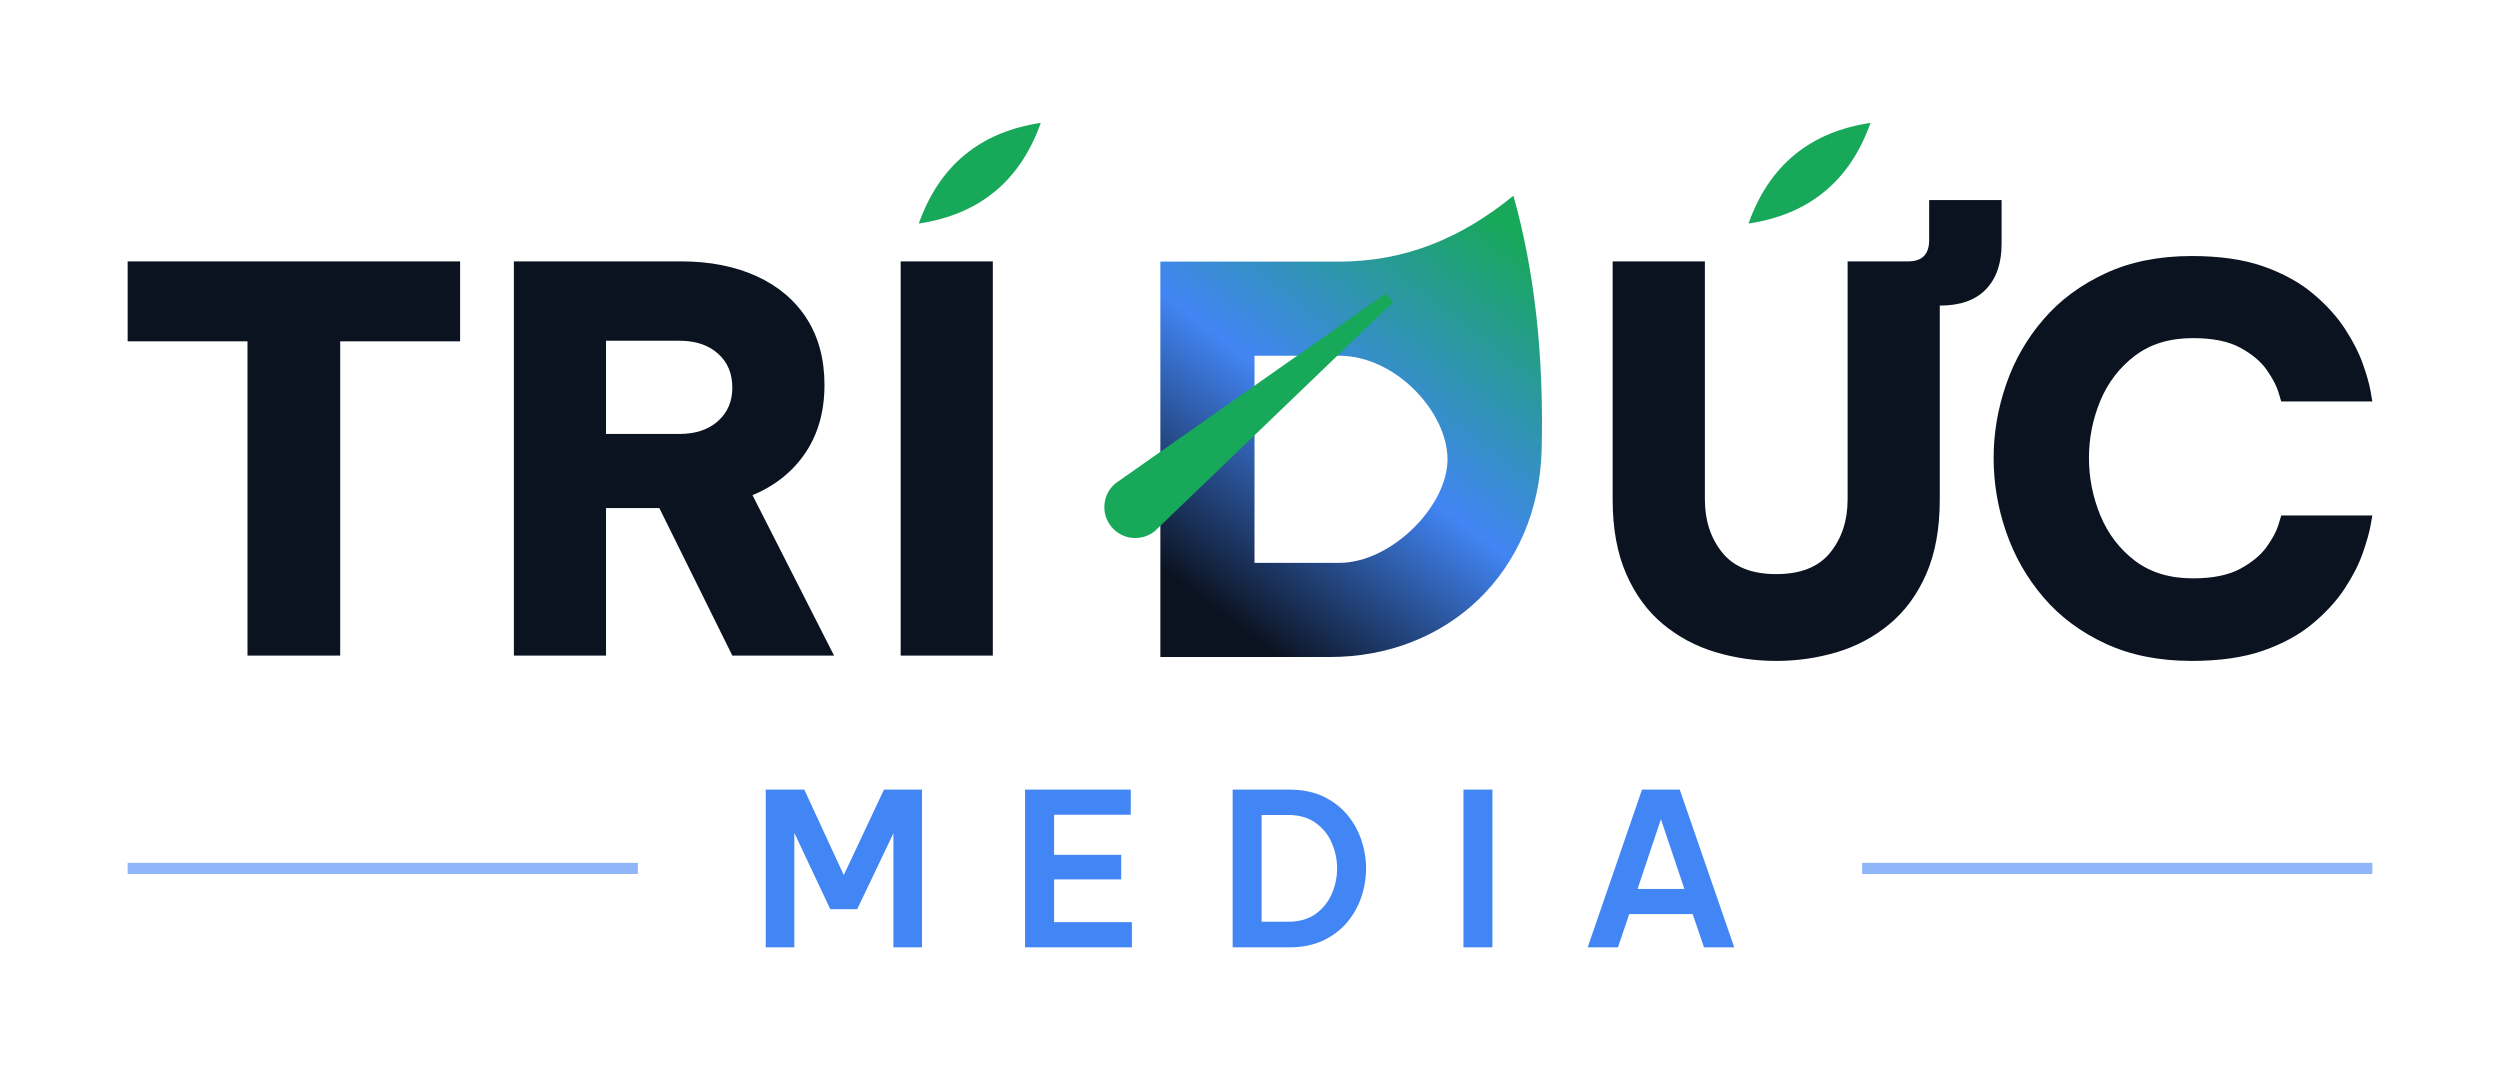
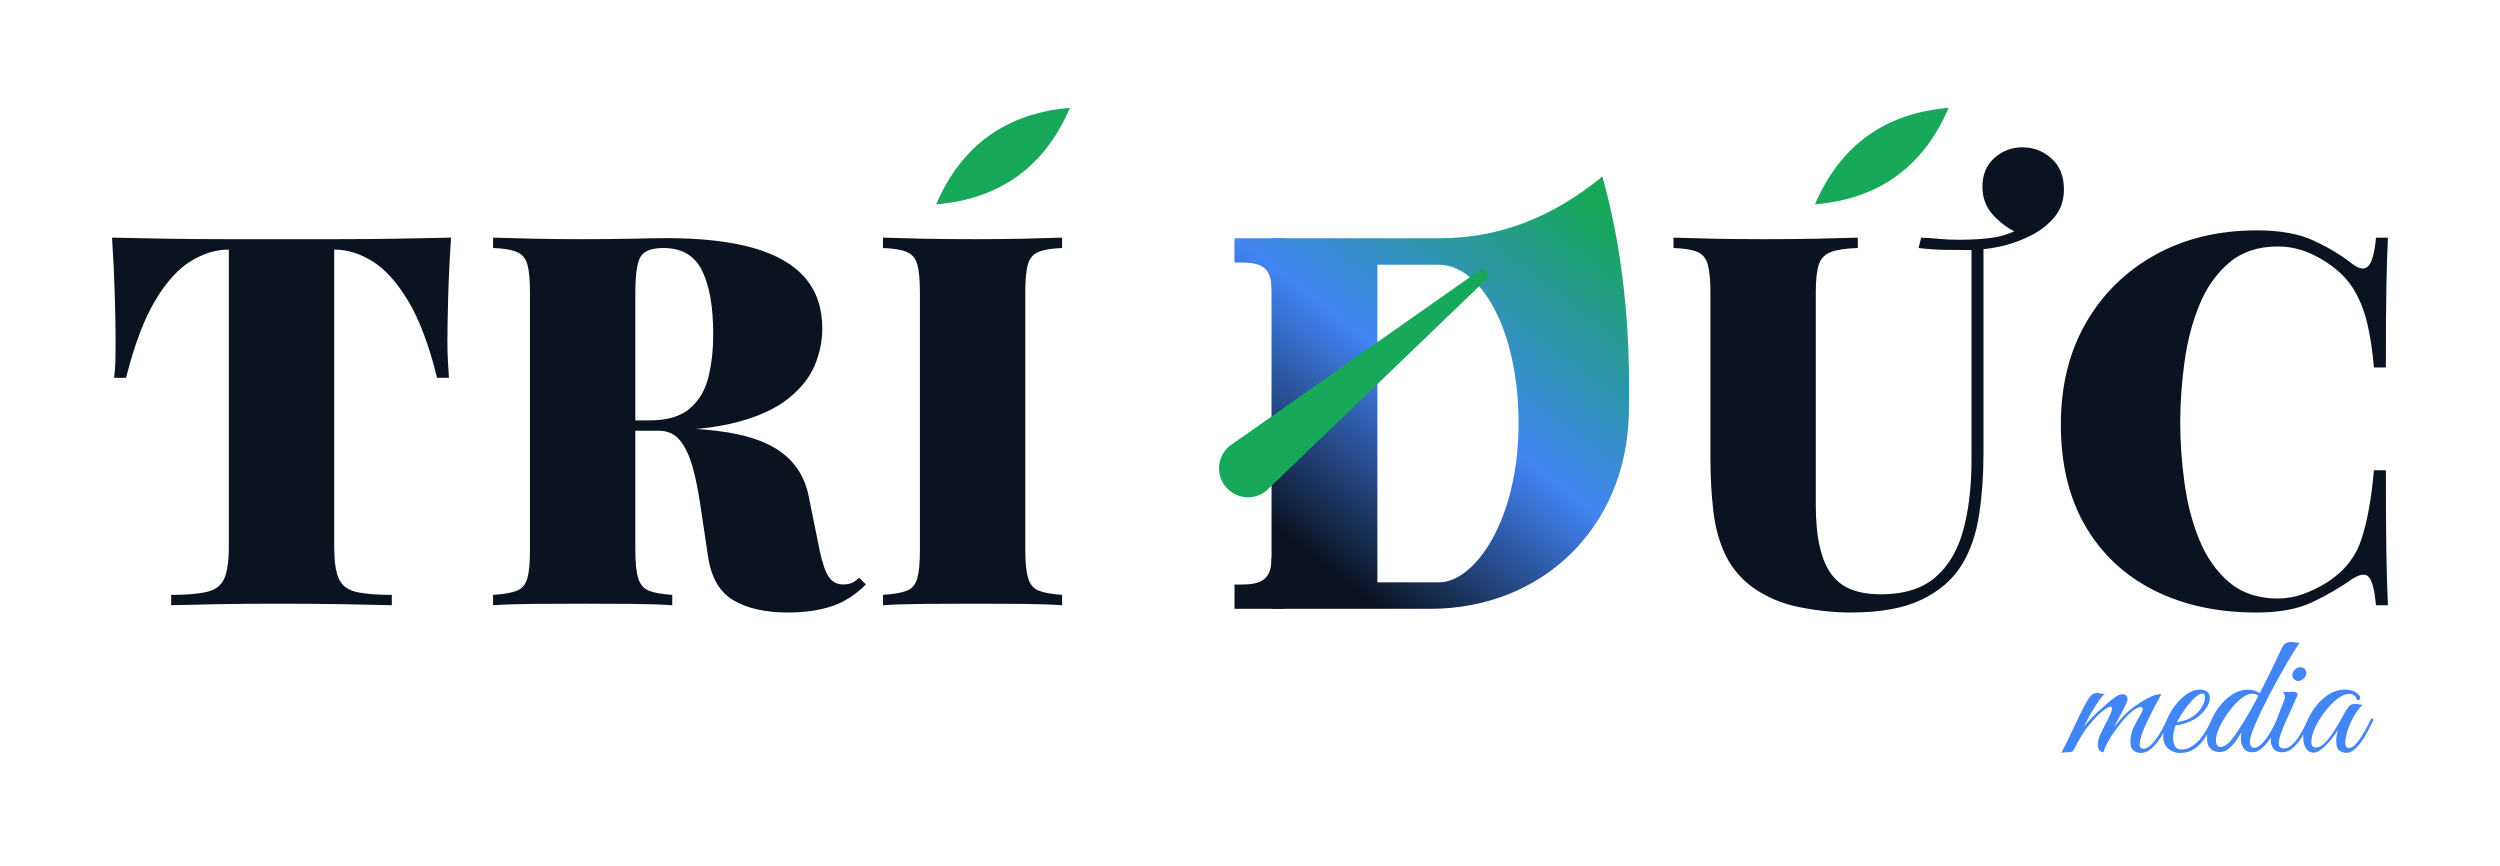
- <svg xmlns="http://www.w3.org/2000/svg" viewBox="-13.53 -14.76 313.35 134.74" role="img" aria-label="Trí Đức Media">
+ <svg xmlns="http://www.w3.org/2000/svg" viewBox="-14.29 -15.94 357.05 123.57" role="img" aria-label="Trí Đức Media">
  <defs>
    <linearGradient id="h-color-g" gradientUnits="userSpaceOnUse" x1="22" y1="102" x2="97" y2="4">
      <stop offset="0.12" stop-color="#0B1220" />
      <stop offset="0.5" stop-color="#4285F4" />
      <stop offset="0.95" stop-color="#17A85A" />
    </linearGradient>
  </defs>
-   <path fill="#0B1220" d="M29.11 67.41L17.49 67.41L17.49 28.02L2.47 28.02L2.47 18.00L44.14 18.00L44.14 28.02L29.11 28.02L29.11 67.41ZM62.43 67.41L50.88 67.41L50.88 18.00L71.78 18.00Q77.26 18.00 81.33 19.87Q85.40 21.74 87.61 25.21Q89.81 28.68 89.81 33.49L89.81 33.49Q89.81 38.43 87.44 41.97Q85.07 45.51 80.79 47.31L80.79 47.31L91.01 67.41L78.26 67.41L69.11 48.92L62.43 48.92L62.43 67.41ZM71.65 27.95L71.65 27.95L62.43 27.95L62.43 39.63L71.65 39.63Q74.65 39.63 76.45 38.03Q78.26 36.43 78.26 33.83L78.26 33.83Q78.26 31.15 76.45 29.55Q74.65 27.95 71.65 27.95ZM110.91 67.41L99.36 67.41L99.36 18.00L110.91 18.00L110.91 67.41ZM209.10 68.08L209.10 68.08Q205.16 68.08 201.49 66.98Q197.82 65.88 194.91 63.47Q192.01 61.07 190.31 57.20Q188.60 53.32 188.60 47.85L188.60 47.85L188.60 18.00L200.16 18.00L200.16 47.85Q200.16 51.79 202.33 54.49Q204.50 57.20 209.10 57.20L209.10 57.20Q213.71 57.20 215.88 54.49Q218.05 51.79 218.05 47.85L218.05 47.85L218.05 18.00L225.66 18.00Q228.27 18.00 228.27 15.33L228.27 15.33L228.27 10.32L237.35 10.32L237.35 15.80Q237.35 19.47 235.38 21.51Q233.41 23.54 229.67 23.54L229.67 23.54L229.60 23.54L229.60 47.85Q229.60 53.32 227.90 57.20Q226.20 61.07 223.29 63.47Q220.39 65.88 216.72 66.98Q213.04 68.08 209.10 68.08ZM261.19 68.08L261.19 68.08Q255.04 68.08 250.37 65.91Q245.69 63.74 242.59 60.10Q239.48 56.46 237.92 51.92Q236.35 47.38 236.35 42.64L236.35 42.64Q236.35 37.97 237.92 33.42Q239.48 28.88 242.59 25.28Q245.69 21.67 250.37 19.50Q255.04 17.33 261.19 17.33L261.19 17.33Q266.46 17.33 270.17 18.63Q273.87 19.94 276.38 22.04Q278.88 24.14 280.38 26.45Q281.89 28.75 282.62 30.82Q283.35 32.89 283.59 34.23Q283.82 35.56 283.82 35.56L283.82 35.56L272.40 35.56Q272.40 35.56 272.04 34.36Q271.67 33.16 270.57 31.59Q269.47 30.02 267.26 28.82Q265.06 27.62 261.32 27.62L261.32 27.62Q256.98 27.62 254.07 29.82Q251.17 32.02 249.73 35.46Q248.30 38.90 248.30 42.64L248.30 42.64Q248.30 46.38 249.73 49.85Q251.17 53.32 254.07 55.53Q256.98 57.73 261.32 57.73L261.32 57.73Q265.06 57.73 267.26 56.53Q269.47 55.33 270.57 53.79Q271.67 52.25 272.04 51.05Q272.40 49.85 272.40 49.85L272.40 49.85L283.82 49.85Q283.82 49.85 283.59 51.15Q283.35 52.45 282.62 54.56Q281.89 56.66 280.38 58.97Q278.88 61.27 276.38 63.37Q273.87 65.48 270.17 66.78Q266.46 68.08 261.19 68.08Z" />
-   <g transform="translate(118.93 7.41) scale(0.59)">
-     <path fill="url(#h-color-g)" fill-rule="evenodd" d="M22 18H60C74 18 86 13 97 4C101.5 20 103.5 38 103 58C102.3 84 83 102 58 102H22ZM42 38H60C72 38 83 50 83 60C83 70 71 82 60 82H42Z" />
+   <path fill="#0B1220" d="M50.13 18L50.13 18Q49.83 22.38 49.72 26.45Q49.61 30.53 49.61 32.68L49.61 32.68Q49.61 34.24 49.68 35.65Q49.76 37.06 49.83 38.02L49.83 38.02L48.13 38.02Q46.42 31.05 44.01 27.05Q41.60 23.04 38.89 21.37Q36.19 19.71 33.52 19.71L33.52 19.71L33.44 19.71L33.44 62.12Q33.44 65.16 34.07 66.64Q34.70 68.13 36.48 68.57Q38.26 69.02 41.67 69.02L41.67 69.02L41.67 70.50Q39.08 70.43 34.67 70.35Q30.25 70.28 25.43 70.28L25.43 70.28Q20.84 70.28 16.76 70.35Q12.68 70.43 10.16 70.50L10.16 70.50L10.16 69.02Q13.57 69.02 15.35 68.57Q17.13 68.13 17.76 66.64Q18.39 65.16 18.39 62.12L18.39 62.12L18.39 19.71L18.32 19.71Q15.65 19.71 12.94 21.37Q10.23 23.04 7.86 27.01Q5.49 30.98 3.71 38.02L3.71 38.02L2.00 38.02Q2.15 37.06 2.19 35.65Q2.22 34.24 2.22 32.68L2.22 32.68Q2.22 30.53 2.11 26.45Q2.00 22.38 1.71 18L1.71 18Q5.26 18.07 9.57 18.15Q13.87 18.22 18.17 18.22Q22.47 18.22 25.95 18.22L25.95 18.22Q29.44 18.22 33.74 18.22Q38.04 18.22 42.34 18.15Q46.64 18.07 50.13 18ZM56.13 19.48L56.13 18Q58.28 18.07 61.81 18.15Q65.33 18.22 68.89 18.22L68.89 18.22Q72.60 18.22 76.01 18.15Q79.42 18.07 80.83 18.07L80.83 18.07Q88.39 18.07 93.32 19.48Q98.25 20.89 100.70 23.75Q103.15 26.60 103.15 30.98L103.15 30.98Q103.15 33.72 102.03 36.32Q100.92 38.91 98.25 41.02Q95.58 43.14 90.95 44.36Q86.31 45.58 79.19 45.58L79.19 45.58L72.08 45.58L72.08 44.10L78.45 44.10Q82.24 44.10 84.20 42.43Q86.17 40.76 86.87 37.98Q87.57 35.20 87.57 31.79L87.57 31.79Q87.57 25.93 85.98 22.71Q84.39 19.48 80.46 19.48L80.46 19.48Q77.93 19.48 77.19 20.74Q76.45 22.00 76.45 25.86L76.45 25.86L76.45 62.64Q76.45 65.31 76.86 66.64Q77.27 67.98 78.38 68.42Q79.49 68.87 81.72 69.02L81.72 69.02L81.72 70.50Q79.57 70.35 76.19 70.31Q72.82 70.28 69.33 70.28L69.33 70.28Q65.33 70.28 61.81 70.31Q58.28 70.35 56.13 70.50L56.13 70.50L56.13 69.02Q58.43 68.87 59.54 68.42Q60.66 67.98 61.03 66.64Q61.40 65.31 61.40 62.64L61.40 62.64L61.40 25.86Q61.40 23.12 61.03 21.82Q60.66 20.52 59.51 20.04Q58.36 19.56 56.13 19.48L56.13 19.48ZM71.78 45.58L71.63 44.32Q74.30 44.40 76.67 44.62Q79.05 44.84 81.05 45.03Q83.05 45.21 84.46 45.29L84.46 45.29Q92.39 45.66 96.36 48.03Q100.33 50.40 101.22 55.00L101.22 55.00L102.78 62.71Q103.37 65.46 104.11 66.50Q104.85 67.53 106.11 67.53L106.11 67.53Q106.85 67.53 107.37 67.31Q107.89 67.09 108.41 66.57L108.41 66.57L109.38 67.53Q107.08 69.83 104.37 70.69Q101.66 71.54 98.25 71.54L98.25 71.54Q93.43 71.54 90.47 69.80Q87.50 68.05 86.83 63.53L86.83 63.53L85.72 56.11Q85.28 53.07 84.61 50.70Q83.94 48.33 82.83 46.96Q81.72 45.58 79.79 45.58L79.79 45.58L71.78 45.58ZM137.40 18L137.40 18L137.40 19.48Q135.18 19.56 134.03 20.04Q132.88 20.52 132.51 21.82Q132.14 23.12 132.14 25.86L132.14 25.86L132.14 62.64Q132.14 65.31 132.55 66.64Q132.96 67.98 134.07 68.42Q135.18 68.87 137.40 69.02L137.40 69.02L137.40 70.50Q135.25 70.35 131.88 70.31Q128.51 70.28 125.02 70.28L125.02 70.28Q121.02 70.28 117.49 70.31Q113.97 70.35 111.82 70.50L111.82 70.50L111.82 69.02Q114.12 68.87 115.23 68.42Q116.35 67.98 116.72 66.64Q117.09 65.31 117.09 62.64L117.09 62.64L117.09 25.86Q117.09 23.12 116.72 21.82Q116.35 20.52 115.20 20.04Q114.05 19.56 111.82 19.48L111.82 19.48L111.82 18Q113.97 18.07 117.49 18.15Q121.02 18.22 125.02 18.22L125.02 18.22Q128.51 18.22 131.88 18.15Q135.25 18.07 137.40 18ZM250.01 71.54L250.01 71.54Q246.60 71.54 242.81 70.80Q239.03 70.06 236.07 67.98L236.07 67.98Q233.54 66.13 232.21 63.46Q230.88 60.79 230.43 57.23Q229.99 53.67 229.99 49.14L229.99 49.14L229.99 25.86Q229.99 23.12 229.61 21.82Q229.24 20.52 228.13 20.04Q227.02 19.56 224.72 19.48L224.72 19.48L224.72 18Q226.87 18.07 230.39 18.15Q233.92 18.22 237.77 18.22L237.77 18.22Q241.63 18.22 245.19 18.15Q248.75 18.07 251.04 18L251.04 18L251.04 19.48Q248.52 19.56 247.23 20.04Q245.93 20.52 245.48 21.82Q245.04 23.12 245.04 25.86L245.04 25.86L245.04 56.11Q245.04 59.75 245.63 62.23Q246.22 64.72 247.37 66.20Q248.52 67.68 250.27 68.31Q252.01 68.94 254.31 68.94L254.31 68.94Q259.28 68.94 262.09 66.53Q264.91 64.12 266.10 59.78Q267.28 55.45 267.28 49.74L267.28 49.74L267.28 19.33L267.43 19.78Q265.50 19.78 263.54 19.74Q261.57 19.71 259.72 19.48L259.72 19.48L260.09 18Q261.80 18.07 262.83 18.19Q263.87 18.30 265.50 18.30L265.50 18.30Q268.32 18.30 270.32 18Q272.33 17.70 274.11 16.74L274.11 16.74L273.88 17.33Q272.03 16.52 270.44 14.85Q268.84 13.18 268.84 10.73L268.84 10.73Q268.84 8.14 270.55 6.62Q272.25 5.10 274.55 5.10L274.55 5.10Q276.92 5.10 278.70 6.69Q280.48 8.29 280.48 11.10L280.48 11.10Q280.48 13.40 279.19 15.00Q277.89 16.59 275.89 17.63L275.89 17.63Q274.03 18.59 272.14 19.08Q270.25 19.56 268.40 19.71L268.40 19.71L268.99 19.33L268.99 48.92Q268.99 53.52 268.36 57.60Q267.73 61.68 265.95 64.64L265.95 64.64Q264.02 67.83 260.20 69.68Q256.38 71.54 250.01 71.54ZM308.07 16.96L308.07 16.96Q312.96 16.96 316.11 18.41Q319.26 19.85 321.71 21.78L321.71 21.78Q323.19 22.89 323.97 22.04Q324.75 21.19 325.05 18L325.05 18L326.75 18Q326.61 20.97 326.53 25.23Q326.46 29.49 326.46 36.54L326.46 36.54L324.75 36.54Q324.46 32.98 323.79 30.20Q323.12 27.42 321.79 25.27Q320.45 23.12 317.93 21.49L317.93 21.49Q316.37 20.45 314.63 19.85Q312.89 19.26 311.03 19.26L311.03 19.26Q306.81 19.26 304.06 21.60Q301.32 23.93 299.80 27.68Q298.28 31.42 297.69 35.83Q297.09 40.25 297.09 44.40L297.09 44.40Q297.09 48.55 297.69 52.96Q298.28 57.38 299.80 61.12Q301.32 64.86 304.06 67.20Q306.81 69.54 311.03 69.54L311.03 69.54Q312.89 69.54 314.63 68.91Q316.37 68.28 317.93 67.31L317.93 67.31Q321.64 65.01 322.94 61.16Q324.23 57.30 324.75 51.22L324.75 51.22L326.46 51.22Q326.46 58.49 326.53 62.97Q326.61 67.46 326.75 70.50L326.75 70.50L325.05 70.50Q324.75 67.31 324.05 66.50Q323.34 65.68 321.71 66.72L321.71 66.72Q318.97 68.65 315.89 70.09Q312.81 71.54 307.99 71.54L307.99 71.54Q299.61 71.54 293.31 68.35Q287.01 65.16 283.52 59.15Q280.04 53.15 280.04 44.69L280.04 44.69Q280.04 36.39 283.63 30.16Q287.23 23.93 293.53 20.45Q299.84 16.96 308.07 16.96Z" />
+   <g transform="translate(153.45 6.75) scale(0.63)">
+     <path fill="url(#h-color-g)" fill-rule="evenodd" d="M22 18H60C74 18 86 13 97 4C101.5 20 103.5 38 103 58C102.3 84 83 102 58 102H22ZM46 24H60C69 24 78 38 78 60C78 82 68 96 60 96H46Z" />
+     <path fill="url(#h-color-g)" d="M13.6 18H25V29.5H22C22 24.5 19.5 23.5 15.1 23.5H13.6ZM13.6 102H25V90.5H22C22 95.5 19.5 96.5 15.1 96.5H13.6Z" />
    <path fill="#17A85A" d="M20.83 75.24L71.45 26.6L69.92 24.75L12.47 65.1A6.571 6.571 0 0 0 20.83 75.24Z" />
  </g>
-   <path fill="#17A85A" d="M101.63 13.26Q113.06 11.54 116.92 0.64Q105.49 2.36 101.63 13.26ZM205.63 13.26Q217.06 11.54 220.92 0.64Q209.49 2.36 205.63 13.26Z" />
-   <path fill="#4285F4" d="M86.03 103.98L82.45 103.98L82.45 84.21L87.28 84.21L92.23 94.92L97.27 84.21L102.03 84.21L102.03 103.98L98.45 103.98L98.45 89.69L93.91 99.20L90.54 99.20L86.03 89.63L86.03 103.98ZM128.34 103.98L114.95 103.98L114.95 84.21L128.20 84.21L128.20 87.36L118.59 87.36L118.59 92.38L127.00 92.38L127.00 95.46L118.59 95.46L118.59 100.82L128.34 100.82L128.34 103.98ZM148.07 103.98L140.97 103.98L140.97 84.21L148.07 84.21Q150.48 84.21 152.28 85.05Q154.08 85.89 155.29 87.31Q156.49 88.73 157.09 90.49Q157.69 92.25 157.69 94.09L157.69 94.09Q157.69 95.94 157.09 97.70Q156.49 99.46 155.29 100.88Q154.08 102.29 152.28 103.14Q150.48 103.98 148.07 103.98L148.07 103.98ZM147.91 87.39L147.91 87.39L144.60 87.39L144.60 100.77L147.91 100.77Q150.00 100.77 151.36 99.80Q152.72 98.82 153.39 97.29Q154.06 95.75 154.06 94.07L154.06 94.07Q154.06 92.41 153.39 90.88Q152.72 89.34 151.36 88.37Q150.00 87.39 147.91 87.39ZM173.53 103.98L169.90 103.98L169.90 84.21L173.53 84.21L173.53 103.98ZM189.26 103.98L185.47 103.98L192.28 84.21L197.01 84.21L203.84 103.98L200.05 103.98L198.63 99.81L190.68 99.81L189.26 103.98ZM194.65 87.92L191.72 96.66L197.59 96.66L194.65 87.92Z" />
-   <rect x="2.47" y="93.39" width="63.95" height="1.4" fill="#4285F4" opacity="0.6" />
-   <rect x="219.87" y="93.39" width="63.95" height="1.4" fill="#4285F4" opacity="0.6" />
+   <path fill="#17A85A" d="M119.41 13.25Q133.11 12.09 138.52 -0.54Q124.83 0.62 119.41 13.25ZM244.92 13.25Q258.61 12.09 264.02 -0.54Q250.33 0.62 244.92 13.25Z" />
+   <path fill="#4285F4" d="M280.08 91.63L280.08 91.63Q281.01 89.85 281.84 88.06Q282.66 86.27 283.51 84.66L283.51 84.66Q284.01 83.76 284.35 83.40Q284.69 83.04 285.27 83.04L285.27 83.04Q285.47 83.04 285.69 83.10Q285.92 83.16 286.14 83.16L286.14 83.16Q286.29 83.16 286.37 83.14L286.37 83.14Q286.02 83.34 285.47 84.13Q284.92 84.91 284.34 85.94Q283.76 86.97 283.31 87.87L283.31 87.87Q283.79 87.29 284.30 86.72Q284.82 86.14 285.44 85.62L285.44 85.62Q285.99 85.14 286.61 84.58Q287.22 84.01 287.82 83.61Q288.42 83.21 288.87 83.21L288.87 83.21Q289.05 83.21 289.10 83.24L289.10 83.24Q289.57 83.44 289.57 83.89L289.57 83.89Q289.57 84.04 289.45 84.34L289.45 84.34Q289.12 85.19 288.61 86.08Q288.10 86.97 287.65 87.87L287.65 87.87Q288.02 87.42 288.58 86.77Q289.15 86.12 289.72 85.62L289.72 85.62Q290.27 85.11 291.13 84.56Q291.98 84.01 292.80 83.61Q293.63 83.21 294.13 83.21L294.13 83.21Q294.31 83.21 294.38 83.24L294.38 83.24Q294.38 83.24 294.11 83.73Q293.83 84.21 293.42 85.00Q293.00 85.79 292.58 86.68Q292.15 87.57 291.81 88.38Q291.48 89.20 291.38 89.75L291.38 89.75Q291.30 90.07 291.30 90.35L291.30 90.35Q291.30 90.75 291.45 90.87Q291.60 91.00 291.78 91.00L291.78 91.00Q292.28 91.00 292.77 90.57Q293.25 90.15 293.73 89.48Q294.21 88.82 294.59 88.07Q294.98 87.32 295.26 86.67L295.26 86.67Q295.56 86.67 295.56 86.89L295.56 86.89Q295.28 87.57 294.87 88.38Q294.46 89.20 293.93 89.92Q293.40 90.65 292.78 91.12Q292.15 91.60 291.43 91.60L291.43 91.60Q290.90 91.60 290.44 91.25Q289.97 90.90 289.97 89.95L289.97 89.95Q289.97 88.92 290.46 87.89Q290.95 86.87 291.48 86.02L291.48 86.02Q291.73 85.59 291.73 85.34L291.73 85.34Q291.73 85.04 291.43 85.04L291.43 85.04Q291.18 85.04 290.74 85.29Q290.30 85.54 289.65 86.17L289.65 86.17Q289.25 86.54 288.71 87.21Q288.17 87.87 287.62 88.65Q287.07 89.42 286.67 90.17Q286.27 90.92 286.14 91.50L286.14 91.50Q285.77 91.50 285.54 91.19Q285.32 90.87 285.32 90.45L285.32 90.45Q285.32 90.37 285.32 90.30Q285.32 90.22 285.34 90.12L285.34 90.12Q285.47 89.35 285.74 88.81Q286.02 88.27 286.37 87.54L286.37 87.54Q286.54 87.22 286.77 86.78Q286.99 86.34 287.17 85.93Q287.35 85.52 287.35 85.24L287.35 85.24Q287.35 84.99 287.14 84.99L287.14 84.99Q286.92 84.99 286.56 85.22Q286.19 85.44 285.87 85.73Q285.54 86.02 285.37 86.17L285.37 86.17Q284.74 86.77 283.85 87.89Q282.96 89.02 281.91 91.10L281.91 91.10Q281.76 91.37 281.56 91.44Q281.36 91.50 280.93 91.50L280.93 91.50Q280.66 91.50 280.47 91.51Q280.28 91.53 280.08 91.63ZM297.06 91.60L297.06 91.60Q296.13 91.60 295.40 91.00Q294.66 90.40 294.66 89.17L294.66 89.17Q294.66 88.14 295.12 86.99Q295.58 85.84 296.35 84.83Q297.11 83.81 298.05 83.17Q298.99 82.54 299.94 82.54L299.94 82.54Q300.42 82.54 300.87 82.81Q301.32 83.09 301.32 83.76L301.32 83.76Q301.32 84.39 300.84 85.14Q300.37 85.89 299.49 86.54L299.49 86.54Q299.11 86.82 298.54 87.07Q297.96 87.32 297.39 87.48Q296.81 87.64 296.43 87.64L296.43 87.64Q296.31 87.94 296.20 88.45Q296.08 88.95 296.08 89.47L296.08 89.47Q296.08 90.10 296.33 90.60Q296.58 91.10 297.26 91.10L297.26 91.10Q298.09 91.10 298.80 90.62Q299.51 90.15 300.08 89.42Q300.64 88.70 301.04 87.94Q301.44 87.19 301.67 86.67L301.67 86.67Q301.97 86.67 301.97 86.89L301.97 86.89Q301.64 87.59 301.23 88.42Q300.82 89.25 300.25 89.96Q299.69 90.67 298.90 91.14Q298.11 91.60 297.06 91.60ZM296.61 87.19L296.61 87.19Q296.96 87.19 297.79 86.93Q298.61 86.67 299.29 86.09L299.29 86.09Q299.94 85.52 300.29 84.83Q300.64 84.14 300.64 83.66L300.64 83.66Q300.64 83.11 300.24 83.11L300.24 83.11Q299.94 83.11 299.41 83.51Q298.89 83.91 298.11 84.86L298.11 84.86Q297.64 85.47 297.21 86.17Q296.79 86.87 296.61 87.19ZM307.40 91.50L307.40 91.50Q306.55 91.50 306.15 90.92Q305.75 90.35 305.75 89.57L305.75 89.57Q305.75 89.35 305.77 89.11Q305.80 88.87 305.87 88.62L305.87 88.62Q305.52 89.17 305.06 89.83Q304.60 90.50 304.01 90.99Q303.42 91.47 302.69 91.47L302.69 91.47Q302.37 91.47 301.96 91.32Q301.54 91.17 301.23 90.75Q300.92 90.32 300.92 89.50L300.92 89.50Q300.92 88.42 301.39 87.22Q301.87 86.02 302.69 84.95Q303.52 83.89 304.57 83.22Q305.62 82.56 306.75 82.56L306.75 82.56Q307.65 82.56 308.45 83.04L308.45 83.04Q308.83 82.34 309.25 81.47Q309.68 80.61 310.11 79.76Q310.53 78.91 310.86 78.19Q311.18 77.48 311.36 77.10L311.36 77.10Q311.73 76.23 312.07 75.99Q312.41 75.75 312.89 75.75L312.89 75.75Q313.16 75.75 313.50 75.81Q313.84 75.88 314.16 75.85L314.16 75.85Q314.04 75.98 313.59 76.68Q313.14 77.38 312.48 78.49Q311.83 79.61 311.10 80.93Q310.36 82.26 309.64 83.65Q308.93 85.04 308.33 86.32Q307.73 87.59 307.38 88.57Q307.03 89.55 307.03 90.05L307.03 90.05Q307.03 90.37 307.18 90.61Q307.33 90.85 307.68 90.85L307.68 90.85Q308.15 90.85 308.65 90.37Q309.15 89.90 309.62 89.18Q310.08 88.47 310.44 87.78Q310.81 87.09 310.98 86.67L310.98 86.67Q311.28 86.67 311.28 86.89L311.28 86.89Q311.06 87.42 310.68 88.19Q310.31 88.97 309.81 89.72Q309.30 90.47 308.69 90.99Q308.08 91.50 307.40 91.50ZM302.87 90.75L302.87 90.75Q303.22 90.75 303.75 90.36Q304.27 89.97 304.87 89.12L304.87 89.12Q305.57 88.12 306.48 86.62Q307.38 85.11 308.25 83.44L308.25 83.44Q308.08 83.29 307.88 83.21Q307.68 83.14 307.33 83.14L307.33 83.14Q306.75 83.14 306.06 83.63Q305.37 84.11 304.69 84.89Q304.00 85.67 303.43 86.57Q302.87 87.47 302.53 88.31Q302.19 89.15 302.19 89.75L302.19 89.75Q302.19 90.75 302.87 90.75ZM311.68 91.50L311.68 91.50Q310.76 91.50 310.38 90.96Q310.01 90.42 310.01 89.72L310.01 89.72Q310.01 89.35 310.09 88.96Q310.18 88.57 310.31 88.24L310.31 88.24L311.98 83.96Q312.06 83.76 312.06 83.61L312.06 83.61Q312.06 83.36 311.93 83.17Q311.81 82.99 311.76 82.91L311.76 82.91L313.14 82.86Q313.51 82.84 313.67 82.95Q313.84 83.06 313.84 83.21L313.84 83.21Q313.84 83.36 313.66 83.76L313.66 83.76Q313.41 84.36 312.99 85.27Q312.56 86.17 312.15 87.12Q311.73 88.07 311.45 88.90Q311.16 89.72 311.16 90.17L311.16 90.17Q311.16 90.50 311.32 90.72Q311.48 90.95 311.88 90.95L311.88 90.95Q312.41 90.95 312.92 90.54Q313.44 90.12 313.89 89.47Q314.34 88.82 314.73 88.07Q315.11 87.32 315.39 86.67L315.39 86.67Q315.69 86.67 315.69 86.89L315.69 86.89Q315.44 87.52 315.04 88.32Q314.64 89.12 314.13 89.83Q313.61 90.55 313.00 91.02Q312.38 91.50 311.68 91.50ZM313.91 81.31L313.91 81.31Q313.59 81.31 313.35 81.06Q313.11 80.81 313.11 80.46L313.11 80.46Q313.11 80.03 313.46 79.69Q313.81 79.36 314.24 79.36L314.24 79.36Q314.59 79.36 314.84 79.58Q315.09 79.81 315.09 80.16L315.09 80.16Q315.09 80.61 314.74 80.96Q314.39 81.31 313.91 81.31ZM320.82 91.58L320.82 91.58Q320.25 91.58 319.81 91.25Q319.37 90.92 319.37 89.92L319.37 89.92Q319.37 89.50 319.43 89.12Q319.50 88.75 319.60 88.32L319.60 88.32Q319.37 88.70 318.97 89.25Q318.57 89.80 318.08 90.32Q317.59 90.85 317.08 91.20Q316.57 91.55 316.12 91.55L316.12 91.55Q315.46 91.55 315.06 90.96Q314.66 90.37 314.66 89.42L314.66 89.42Q314.66 88.40 315.14 87.22Q315.61 86.04 316.44 84.96Q317.27 83.89 318.34 83.21Q319.42 82.54 320.60 82.54L320.60 82.54Q321.17 82.54 321.70 82.72Q322.23 82.91 322.63 83.34L322.63 83.34Q322.80 83.51 322.80 83.74L322.80 83.74Q322.80 83.89 322.68 83.99Q322.55 84.09 322.35 84.04L322.35 84.04Q322.08 83.16 321.17 83.16L321.17 83.16Q320.75 83.16 320.20 83.44L320.20 83.44Q319.52 83.79 318.76 84.55Q317.99 85.32 317.33 86.28Q316.67 87.24 316.24 88.22Q315.82 89.20 315.82 90.00L315.82 90.00Q315.82 90.82 316.44 90.82L316.44 90.82Q316.99 90.82 317.58 90.30Q318.17 89.77 318.71 88.98Q319.25 88.19 319.70 87.42Q320.15 86.64 320.40 86.17L320.40 86.17Q320.77 85.49 321.10 85.04Q321.42 84.59 322.03 84.59L322.03 84.59Q322.30 84.59 322.58 84.66Q322.85 84.74 323.15 84.69L323.15 84.69Q322.40 85.44 321.84 86.47Q321.27 87.49 320.97 88.48Q320.67 89.47 320.67 90.15L320.67 90.15Q320.67 90.90 321.17 90.90L321.17 90.90Q321.57 90.90 322.04 90.45Q322.50 90.00 322.94 89.31Q323.38 88.62 323.75 87.91Q324.13 87.19 324.35 86.67L324.35 86.67Q324.48 86.67 324.57 86.69Q324.65 86.72 324.65 86.89L324.65 86.89Q324.63 86.99 324.57 87.11Q324.50 87.22 324.38 87.49L324.38 87.49Q324.18 87.89 323.83 88.57Q323.48 89.25 323.00 89.94Q322.53 90.62 321.97 91.10Q321.42 91.58 320.82 91.58Z" />
</svg>
